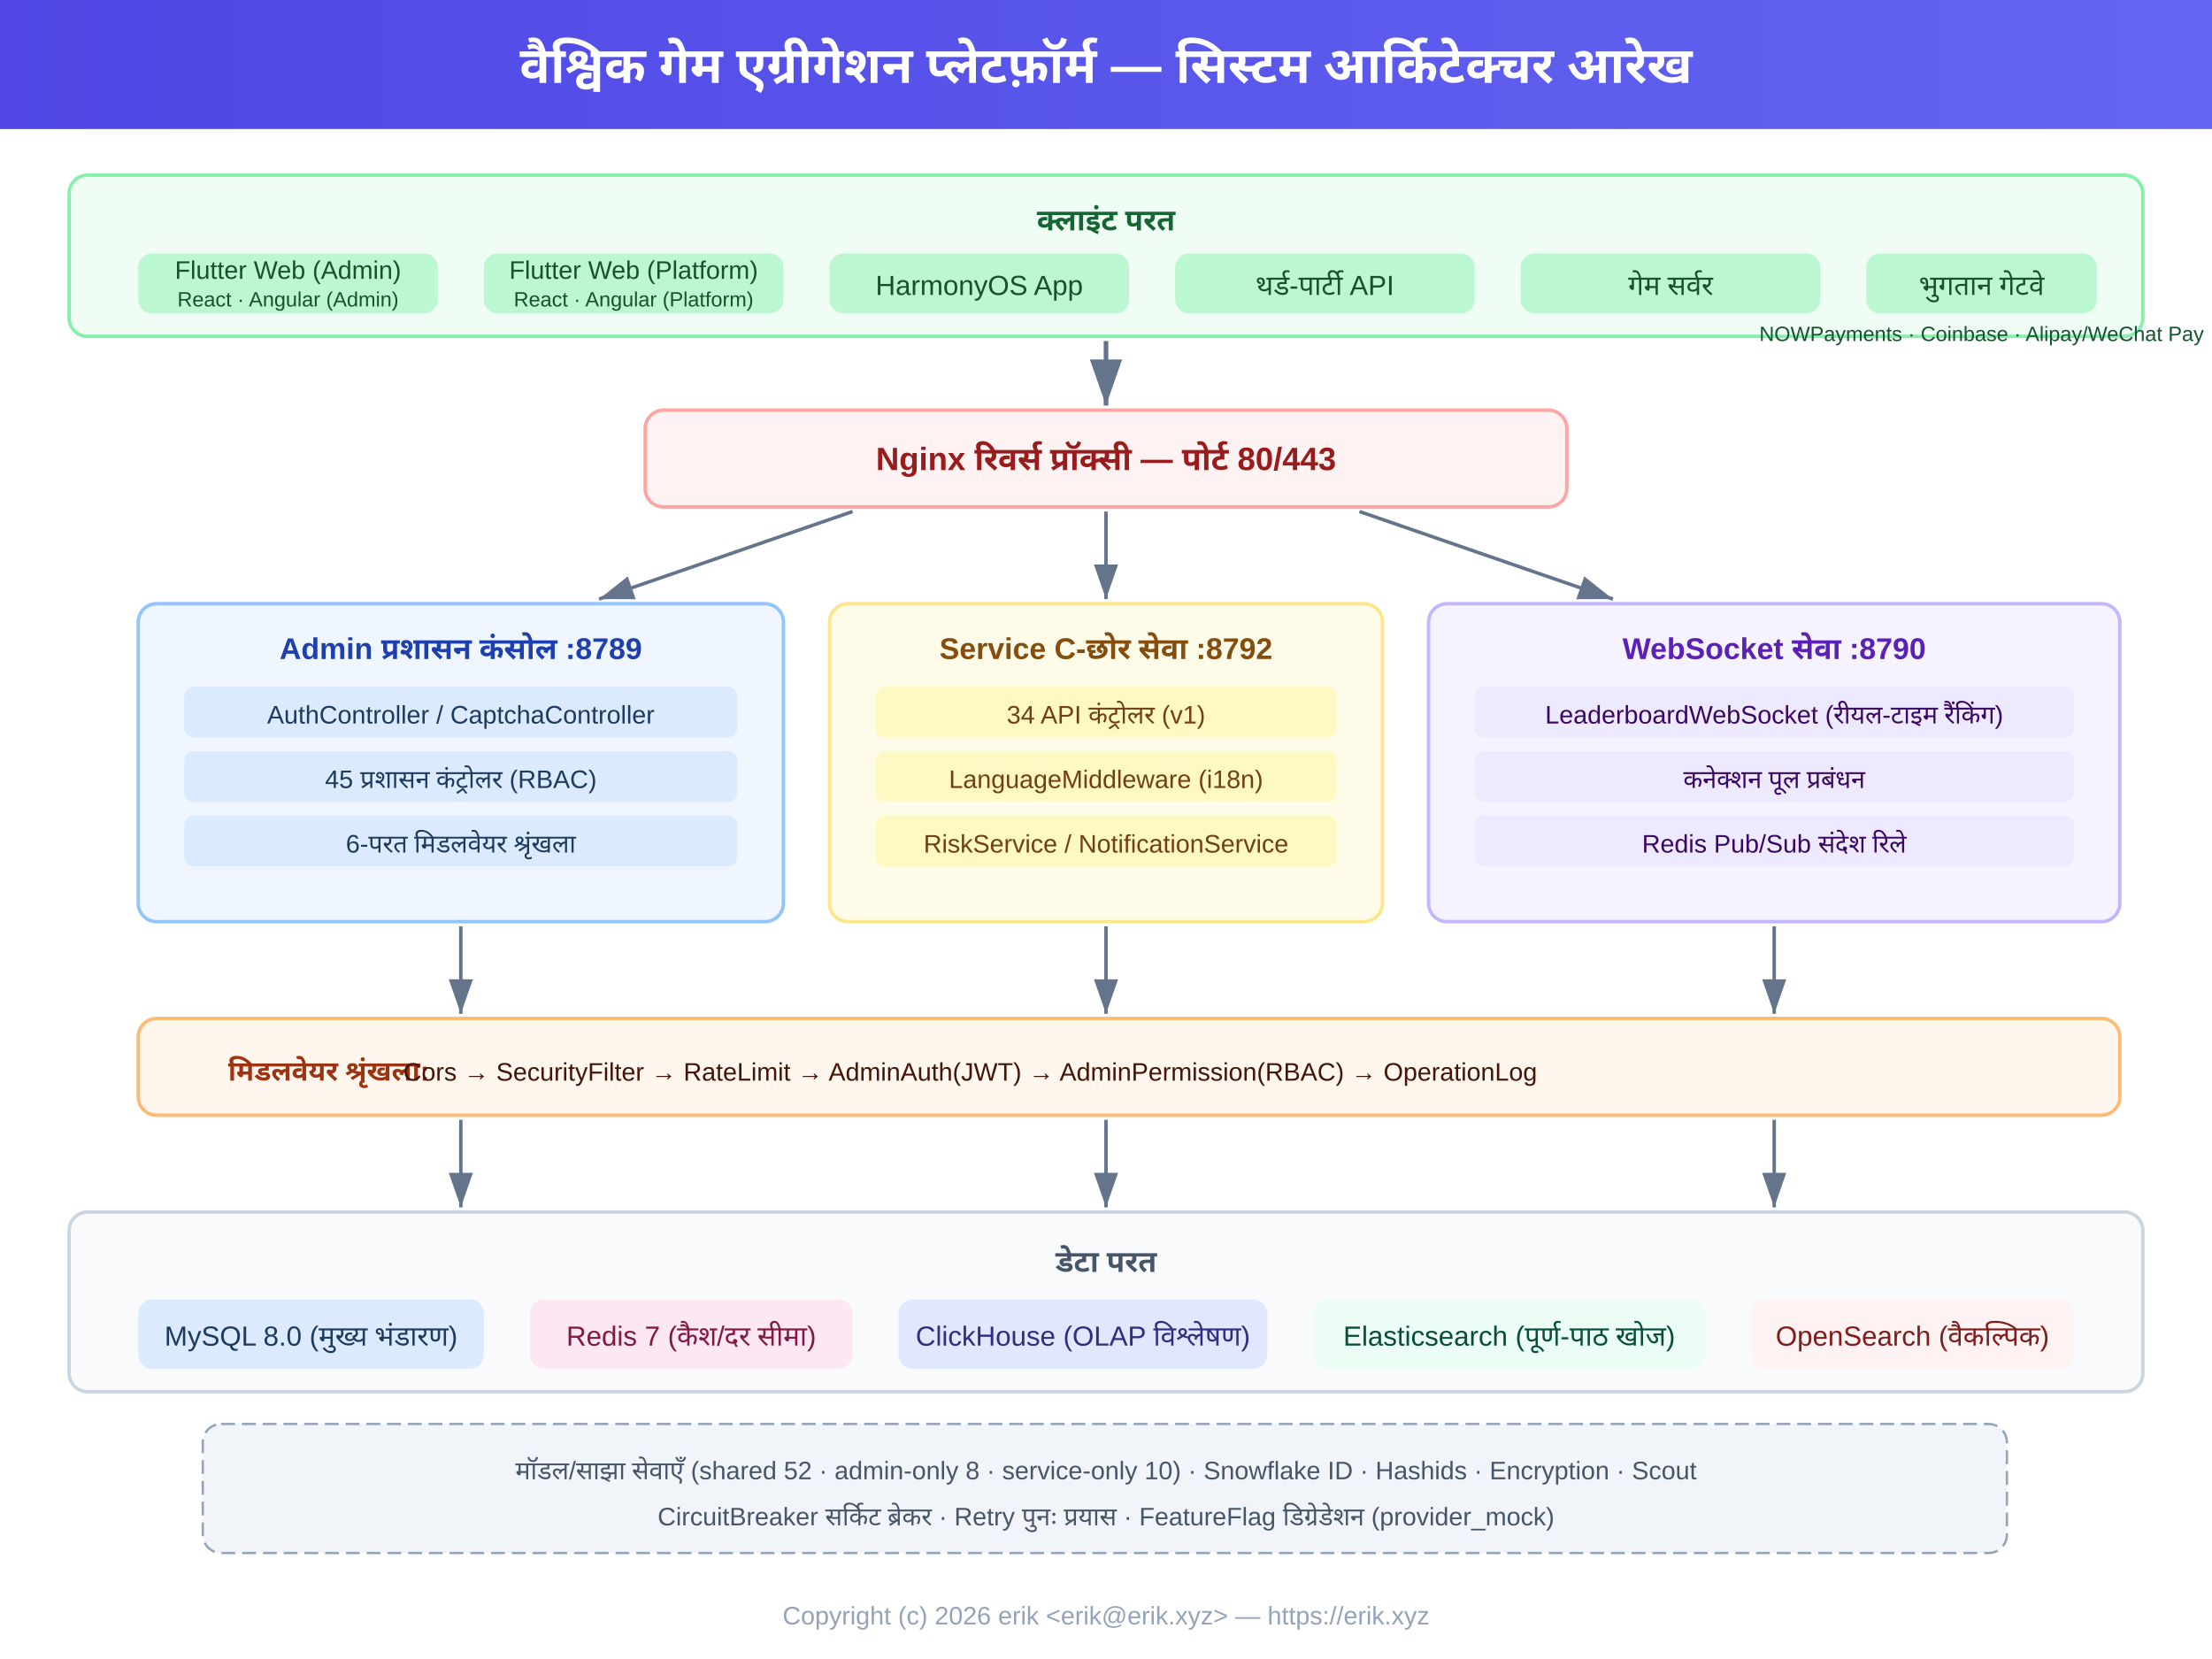
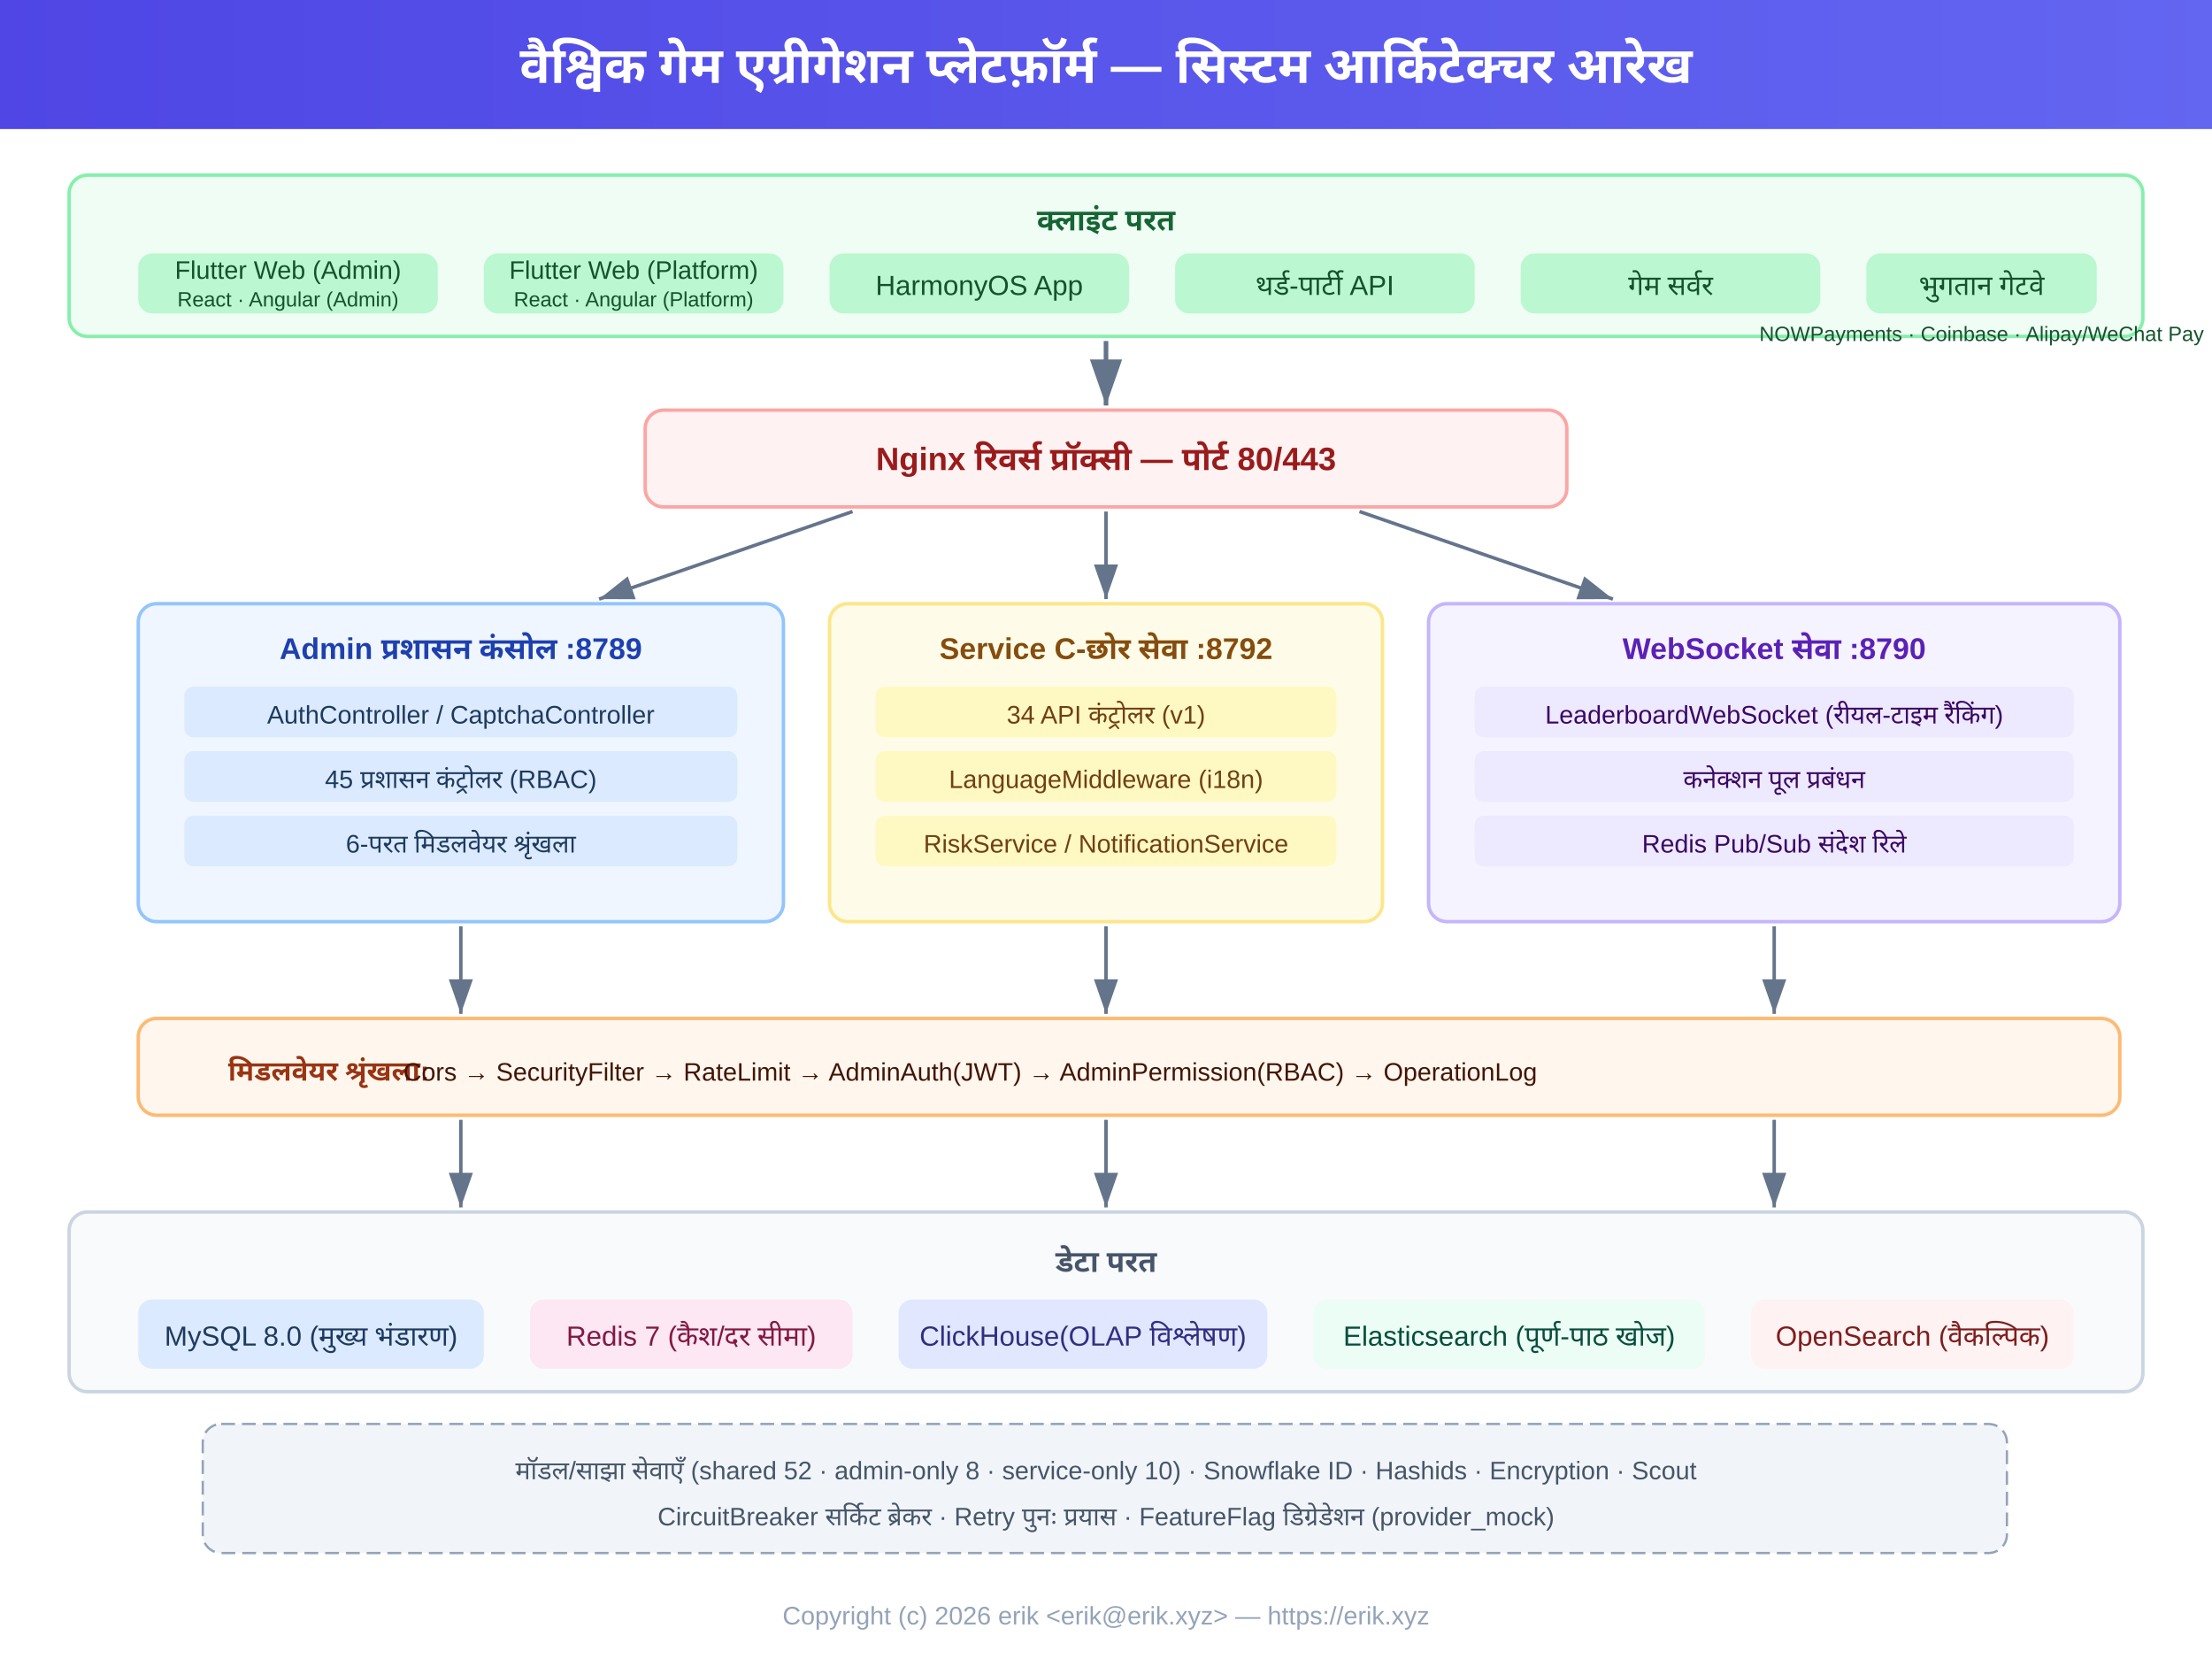
<svg xmlns="http://www.w3.org/2000/svg" viewBox="0 0 960 720" font-family="Arial, 'Noto Sans SC', 'Noto Sans Devanagari', sans-serif">
  <defs>
    <marker id="arrow" markerWidth="10" markerHeight="7" refX="10" refY="3.5" orient="auto">
      <polygon points="0 0, 10 3.5, 0 7" fill="#64748b" />
    </marker>
    <linearGradient id="hdr" x1="0" y1="0" x2="1" y2="0">
      <stop offset="0%" stop-color="#4f46e5" />
      <stop offset="100%" stop-color="#6366f1" />
    </linearGradient>
  </defs>
  <rect width="960" height="720" fill="#ffffff" />
  <rect x="0" y="0" width="960" height="56" fill="url(#hdr)" />
  <text x="480" y="36" text-anchor="middle" fill="#fff" font-size="22" font-weight="bold">वैश्विक गेम एग्रीगेशन प्लेटफ़ॉर्म — सिस्टम आर्किटेक्चर आरेख</text>
  <rect x="30" y="76" width="900" height="70" rx="8" fill="#f0fdf4" stroke="#86efac" stroke-width="1.5" />
  <text x="480" y="100" text-anchor="middle" fill="#166534" font-size="13" font-weight="bold">क्लाइंट परत</text>
  <rect x="60" y="110" width="130" height="26" rx="6" fill="#bbf7d0" />
  <text x="125" y="121" text-anchor="middle" fill="#14532d" font-size="11">Flutter Web (Admin)</text>
  <text x="125" y="133" text-anchor="middle" fill="#14532d" font-size="9">React · Angular (Admin)</text>
  <rect x="210" y="110" width="130" height="26" rx="6" fill="#bbf7d0" />
  <text x="275" y="121" text-anchor="middle" fill="#14532d" font-size="11">Flutter Web (Platform)</text>
  <text x="275" y="133" text-anchor="middle" fill="#14532d" font-size="9">React · Angular (Platform)</text>
  <rect x="360" y="110" width="130" height="26" rx="6" fill="#bbf7d0" />
  <text x="425" y="128" text-anchor="middle" fill="#14532d" font-size="12">HarmonyOS App</text>
  <rect x="510" y="110" width="130" height="26" rx="6" fill="#bbf7d0" />
  <text x="575" y="128" text-anchor="middle" fill="#14532d" font-size="12">थर्ड-पार्टी API</text>
  <rect x="660" y="110" width="130" height="26" rx="6" fill="#bbf7d0" />
  <text x="725" y="128" text-anchor="middle" fill="#14532d" font-size="12">गेम सर्वर</text>
  <rect x="810" y="110" width="100" height="26" rx="6" fill="#bbf7d0" />
  <text x="860" y="128" text-anchor="middle" fill="#14532d" font-size="12">भुगतान गेटवे</text>
  <text x="860" y="148" text-anchor="middle" fill="#14532d" font-size="9">NOWPayments · Coinbase · Alipay/WeChat Pay</text>
  <line x1="480" y1="148" x2="480" y2="176" stroke="#64748b" stroke-width="2" marker-end="url(#arrow)" />
  <rect x="280" y="178" width="400" height="42" rx="8" fill="#fef2f2" stroke="#fca5a5" stroke-width="1.5" />
  <text x="480" y="204" text-anchor="middle" fill="#991b1b" font-size="14" font-weight="bold">Nginx रिवर्स प्रॉक्सी — पोर्ट 80/443</text>
  <line x1="370" y1="222" x2="260" y2="260" stroke="#64748b" stroke-width="1.5" marker-end="url(#arrow)" />
  <line x1="480" y1="222" x2="480" y2="260" stroke="#64748b" stroke-width="1.5" marker-end="url(#arrow)" />
  <line x1="590" y1="222" x2="700" y2="260" stroke="#64748b" stroke-width="1.5" marker-end="url(#arrow)" />
  <rect x="60" y="262" width="280" height="138" rx="8" fill="#eff6ff" stroke="#93c5fd" stroke-width="1.5" />
  <text x="200" y="286" text-anchor="middle" fill="#1e40af" font-size="13" font-weight="bold">Admin प्रशासन कंसोल :8789</text>
  <rect x="80" y="298" width="240" height="22" rx="4" fill="#dbeafe" />
  <text x="200" y="314" text-anchor="middle" fill="#1e3a5f" font-size="11">AuthController / CaptchaController</text>
  <rect x="80" y="326" width="240" height="22" rx="4" fill="#dbeafe" />
  <text x="200" y="342" text-anchor="middle" fill="#1e3a5f" font-size="11">45 प्रशासन कंट्रोलर (RBAC)</text>
  <rect x="80" y="354" width="240" height="22" rx="4" fill="#dbeafe" />
  <text x="200" y="370" text-anchor="middle" fill="#1e3a5f" font-size="11">6-परत मिडलवेयर श्रृंखला</text>
  <rect x="360" y="262" width="240" height="138" rx="8" fill="#fefce8" stroke="#fde68a" stroke-width="1.5" />
  <text x="480" y="286" text-anchor="middle" fill="#854d0e" font-size="13" font-weight="bold">Service C-छोर सेवा :8792</text>
  <rect x="380" y="298" width="200" height="22" rx="4" fill="#fef9c3" />
  <text x="480" y="314" text-anchor="middle" fill="#713f12" font-size="11">34 API कंट्रोलर (v1)</text>
  <rect x="380" y="326" width="200" height="22" rx="4" fill="#fef9c3" />
  <text x="480" y="342" text-anchor="middle" fill="#713f12" font-size="11">LanguageMiddleware (i18n)</text>
  <rect x="380" y="354" width="200" height="22" rx="4" fill="#fef9c3" />
  <text x="480" y="370" text-anchor="middle" fill="#713f12" font-size="11">RiskService / NotificationService</text>
  <rect x="620" y="262" width="300" height="138" rx="8" fill="#f5f3ff" stroke="#c4b5fd" stroke-width="1.5" />
  <text x="770" y="286" text-anchor="middle" fill="#5b21b6" font-size="13" font-weight="bold">WebSocket सेवा :8790</text>
  <rect x="640" y="298" width="260" height="22" rx="4" fill="#ede9fe" />
  <text x="770" y="314" text-anchor="middle" fill="#3b0764" font-size="11">LeaderboardWebSocket (रीयल-टाइम रैंकिंग)</text>
  <rect x="640" y="326" width="260" height="22" rx="4" fill="#ede9fe" />
  <text x="770" y="342" text-anchor="middle" fill="#3b0764" font-size="11">कनेक्शन पूल प्रबंधन</text>
  <rect x="640" y="354" width="260" height="22" rx="4" fill="#ede9fe" />
  <text x="770" y="370" text-anchor="middle" fill="#3b0764" font-size="11">Redis Pub/Sub संदेश रिले</text>
  <line x1="200" y1="402" x2="200" y2="440" stroke="#64748b" stroke-width="1.5" marker-end="url(#arrow)" />
  <line x1="480" y1="402" x2="480" y2="440" stroke="#64748b" stroke-width="1.5" marker-end="url(#arrow)" />
  <line x1="770" y1="402" x2="770" y2="440" stroke="#64748b" stroke-width="1.5" marker-end="url(#arrow)" />
  <rect x="60" y="442" width="860" height="42" rx="8" fill="#fff7ed" stroke="#fdba74" stroke-width="1.5" />
  <text x="99" y="469" fill="#9a3412" font-size="12" font-weight="bold">मिडलवेयर श्रृंखला:</text>
  <text x="175" y="469" fill="#431407" font-size="11">Cors → SecurityFilter → RateLimit → AdminAuth(JWT) → AdminPermission(RBAC) → OperationLog</text>
  <line x1="200" y1="486" x2="200" y2="524" stroke="#64748b" stroke-width="1.5" marker-end="url(#arrow)" />
  <line x1="480" y1="486" x2="480" y2="524" stroke="#64748b" stroke-width="1.5" marker-end="url(#arrow)" />
  <line x1="770" y1="486" x2="770" y2="524" stroke="#64748b" stroke-width="1.5" marker-end="url(#arrow)" />
  <rect x="30" y="526" width="900" height="78" rx="8" fill="#f8fafc" stroke="#cbd5e1" stroke-width="1.5" />
  <text x="480" y="552" text-anchor="middle" fill="#475569" font-size="13" font-weight="bold">डेटा परत</text>
  <rect x="60" y="564" width="150" height="30" rx="6" fill="#dbeafe" />
  <text x="135" y="584" text-anchor="middle" fill="#1e3a5f" font-size="12">MySQL 8.0 (मुख्य भंडारण)</text>
  <rect x="230" y="564" width="140" height="30" rx="6" fill="#fce7f3" />
  <text x="300" y="584" text-anchor="middle" fill="#831843" font-size="12">Redis 7 (कैश/दर सीमा)</text>
  <rect x="390" y="564" width="160" height="30" rx="6" fill="#e0e7ff" />
-   <text x="470" y="584" text-anchor="middle" fill="#312e81" font-size="12">ClickHouse (OLAP विश्लेषण)</text>
+   <text x="470" y="584" text-anchor="middle" fill="#312e81" font-size="12">ClickHouse(OLAP विश्लेषण)</text>
  <rect x="570" y="564" width="170" height="30" rx="6" fill="#ecfdf5" />
  <text x="655" y="584" text-anchor="middle" fill="#064e3b" font-size="12">Elasticsearch (पूर्ण-पाठ खोज)</text>
  <rect x="760" y="564" width="140" height="30" rx="6" fill="#fef2f2" />
  <text x="830" y="584" text-anchor="middle" fill="#7f1d1d" font-size="12">OpenSearch (वैकल्पिक)</text>
  <rect x="88" y="618" width="783" height="56" rx="8" fill="#f1f5f9" stroke="#94a3b8" stroke-width="1" stroke-dasharray="6,3" />
  <text x="480" y="642" text-anchor="middle" fill="#475569" font-size="11">मॉडल/साझा सेवाएँ (shared 52 · admin-only 8 · service-only 10) · Snowflake ID · Hashids · Encryption · Scout</text>
  <text x="480" y="662" text-anchor="middle" fill="#475569" font-size="11">CircuitBreaker सर्किट ब्रेकर · Retry पुनः प्रयास · FeatureFlag डिग्रेडेशन (provider_mock)</text>
  <text x="480" y="705" text-anchor="middle" fill="#94a3b8" font-size="11">Copyright (c) 2026 erik &lt;erik@erik.xyz&gt; — https://erik.xyz</text>
</svg>
